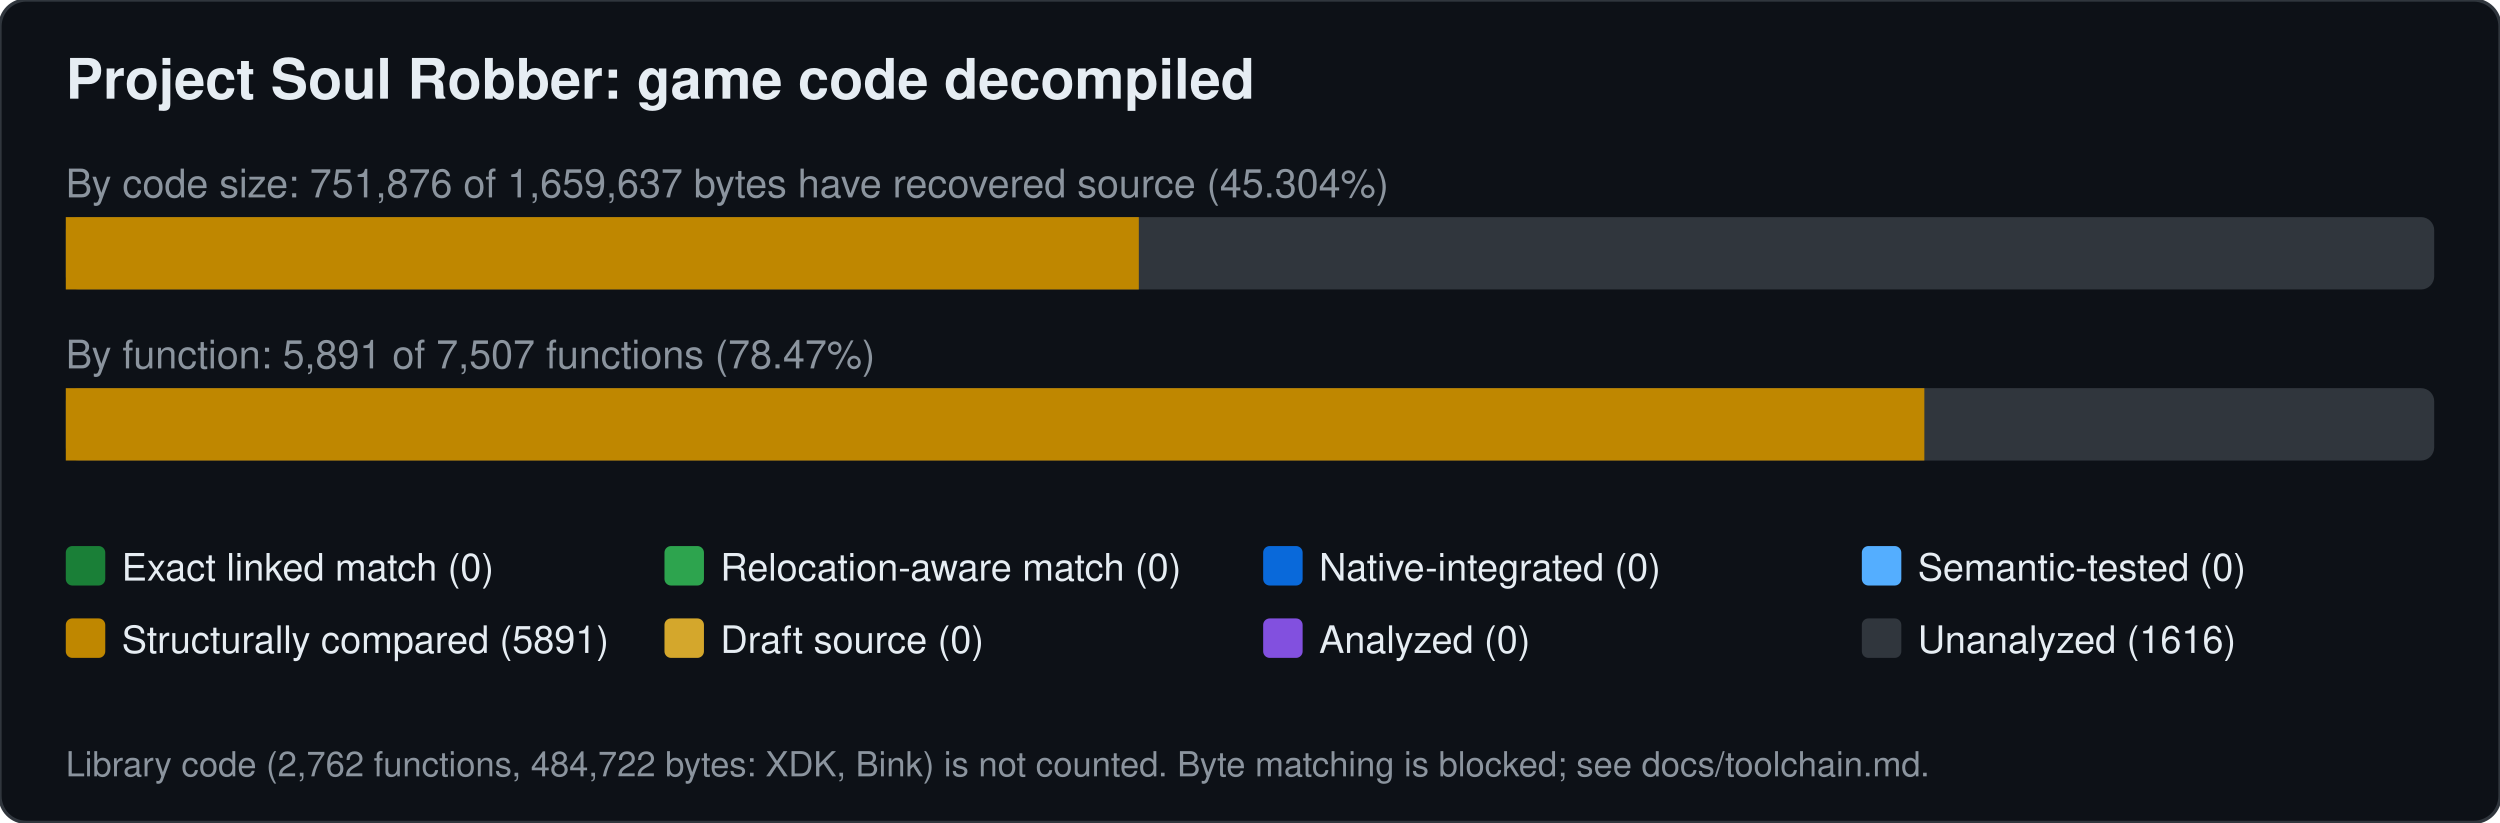
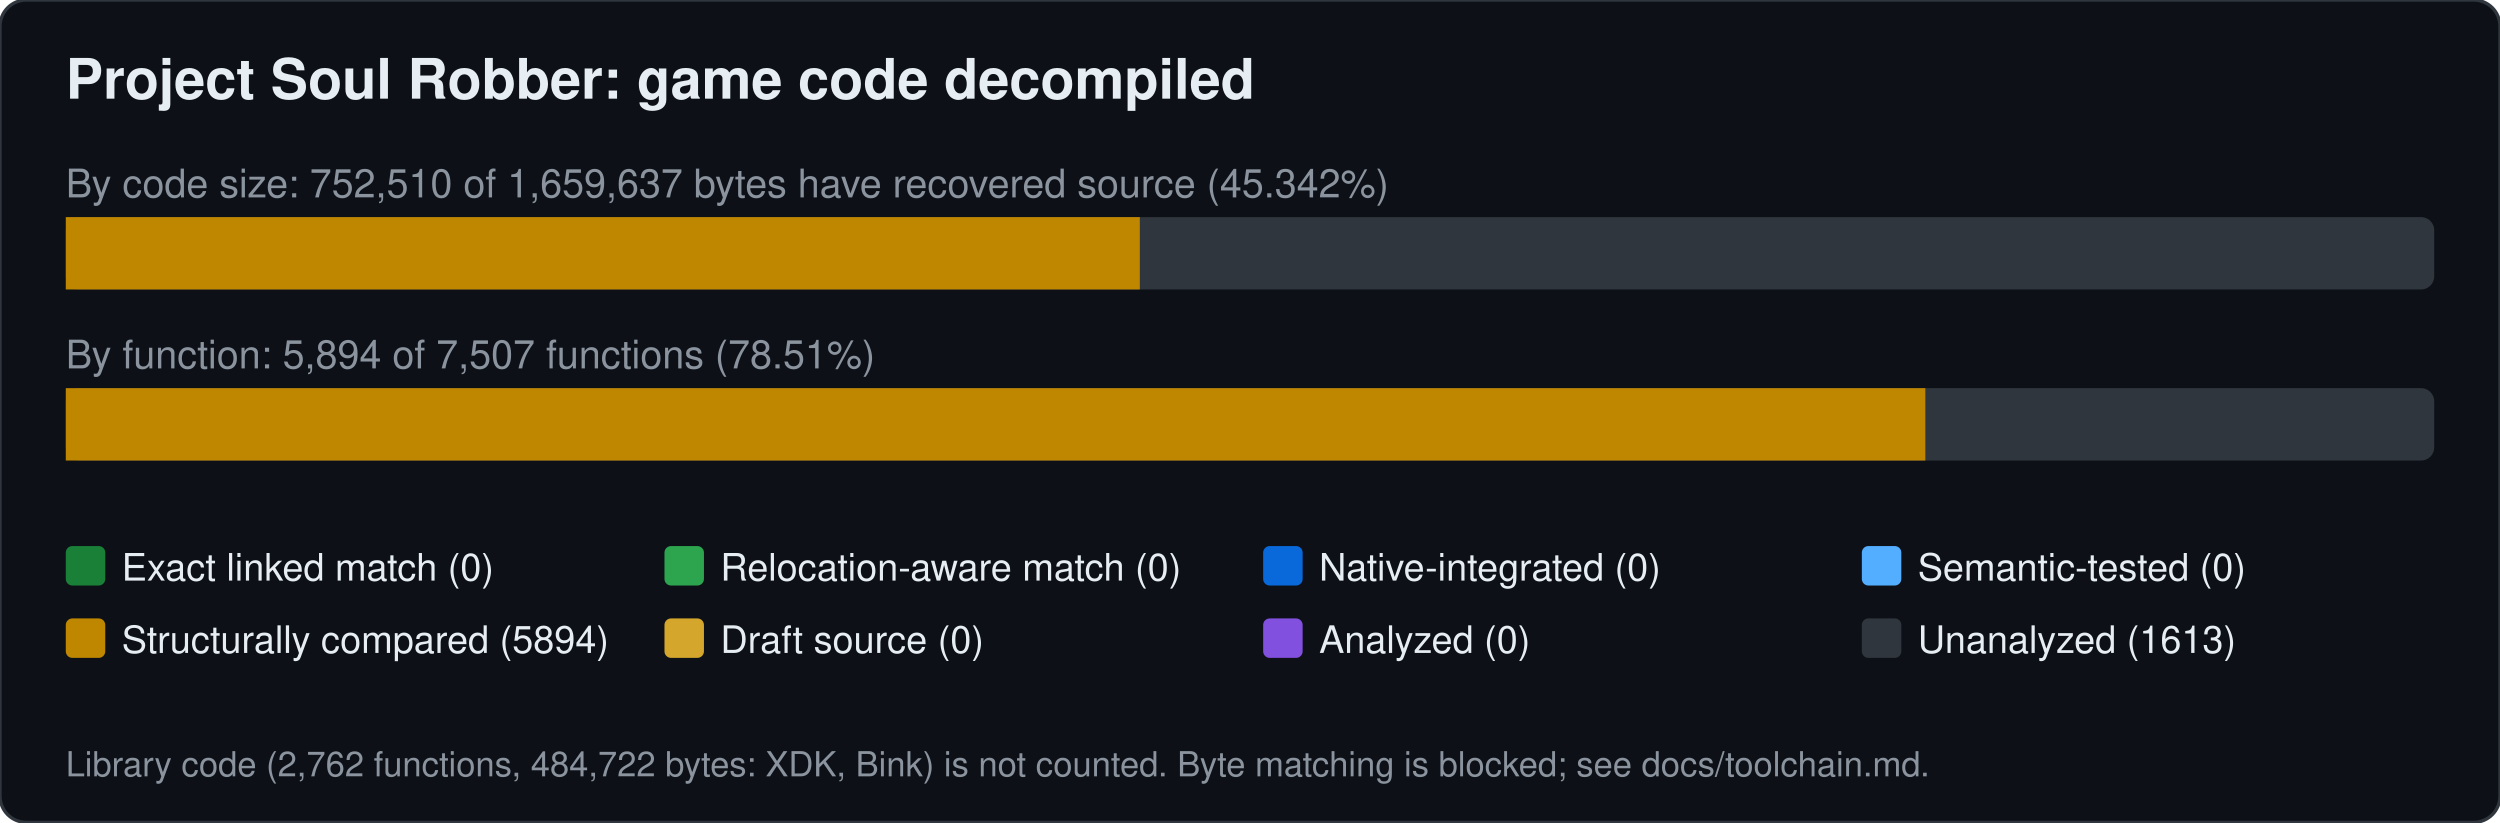
<svg xmlns="http://www.w3.org/2000/svg" width="760" height="250" viewBox="0 0 760 250" font-family="Segoe UI,Helvetica,Arial,sans-serif">
  <rect width="760" height="250" rx="8" fill="#0d1117" stroke="#30363d" />
  <text x="20" y="30" font-size="17" font-weight="600" fill="#e6edf3">Project Soul Robber: game code decompiled</text>
-   <text x="20" y="60" font-size="12" fill="#8b949e">By code size: 751,876 of 1,659,637 bytes have recovered source (45.304%)</text>
+   <text x="20" y="60" font-size="12" fill="#8b949e">By code size: 752,510 of 1,659,637 bytes have recovered source (45.342%)</text>
  <rect x="20" y="66" width="720" height="22" rx="4" fill="#30363d" />
-   <rect x="20.0" y="66" width="326.2" height="22" fill="#bf8700" />
-   <text x="20" y="112" font-size="12" fill="#8b949e">By function: 5,891 of 7,507 functions (78.47%)</text>
+   <rect x="20.0" y="66" width="326.5" height="22" fill="#bf8700" />
+   <text x="20" y="112" font-size="12" fill="#8b949e">By function: 5,894 of 7,507 functions (78.51%)</text>
  <rect x="20" y="118" width="720" height="22" rx="4" fill="#30363d" />
-   <rect x="20.0" y="118" width="565.0" height="22" fill="#bf8700" />
+   <rect x="20.0" y="118" width="565.3" height="22" fill="#bf8700" />
  <rect x="20" y="166" width="12" height="12" rx="2" fill="#1a7f37" />
  <text x="37" y="176.5" font-size="11.5" fill="#e6edf3">Exact linked match (0)</text>
  <rect x="202" y="166" width="12" height="12" rx="2" fill="#2da44e" />
  <text x="219" y="176.5" font-size="11.5" fill="#e6edf3">Relocation-aware match (0)</text>
  <rect x="384" y="166" width="12" height="12" rx="2" fill="#0969da" />
  <text x="401" y="176.5" font-size="11.5" fill="#e6edf3">Native-integrated (0)</text>
  <rect x="566" y="166" width="12" height="12" rx="2" fill="#54aeff" />
  <text x="583" y="176.5" font-size="11.5" fill="#e6edf3">Semantic-tested (0)</text>
  <rect x="20" y="188" width="12" height="12" rx="2" fill="#bf8700" />
-   <text x="37" y="198.5" font-size="11.5" fill="#e6edf3">Structurally compared (5891)</text>
+   <text x="37" y="198.5" font-size="11.5" fill="#e6edf3">Structurally compared (5894)</text>
  <rect x="202" y="188" width="12" height="12" rx="2" fill="#d4a72c" />
  <text x="219" y="198.5" font-size="11.5" fill="#e6edf3">Draft source (0)</text>
  <rect x="384" y="188" width="12" height="12" rx="2" fill="#8250df" />
  <text x="401" y="198.5" font-size="11.5" fill="#e6edf3">Analyzed (0)</text>
  <rect x="566" y="188" width="12" height="12" rx="2" fill="#30363d" />
-   <text x="583" y="198.5" font-size="11.5" fill="#e6edf3">Unanalyzed (1616)</text>
+   <text x="583" y="198.5" font-size="11.5" fill="#e6edf3">Unanalyzed (1613)</text>
  <text x="20" y="236" font-size="10.5" fill="#8b949e">Library code (2,762 functions, 484,722 bytes: XDK, Bink) is not counted. Byte matching is blocked; see docs/toolchain.md.</text>
</svg>
